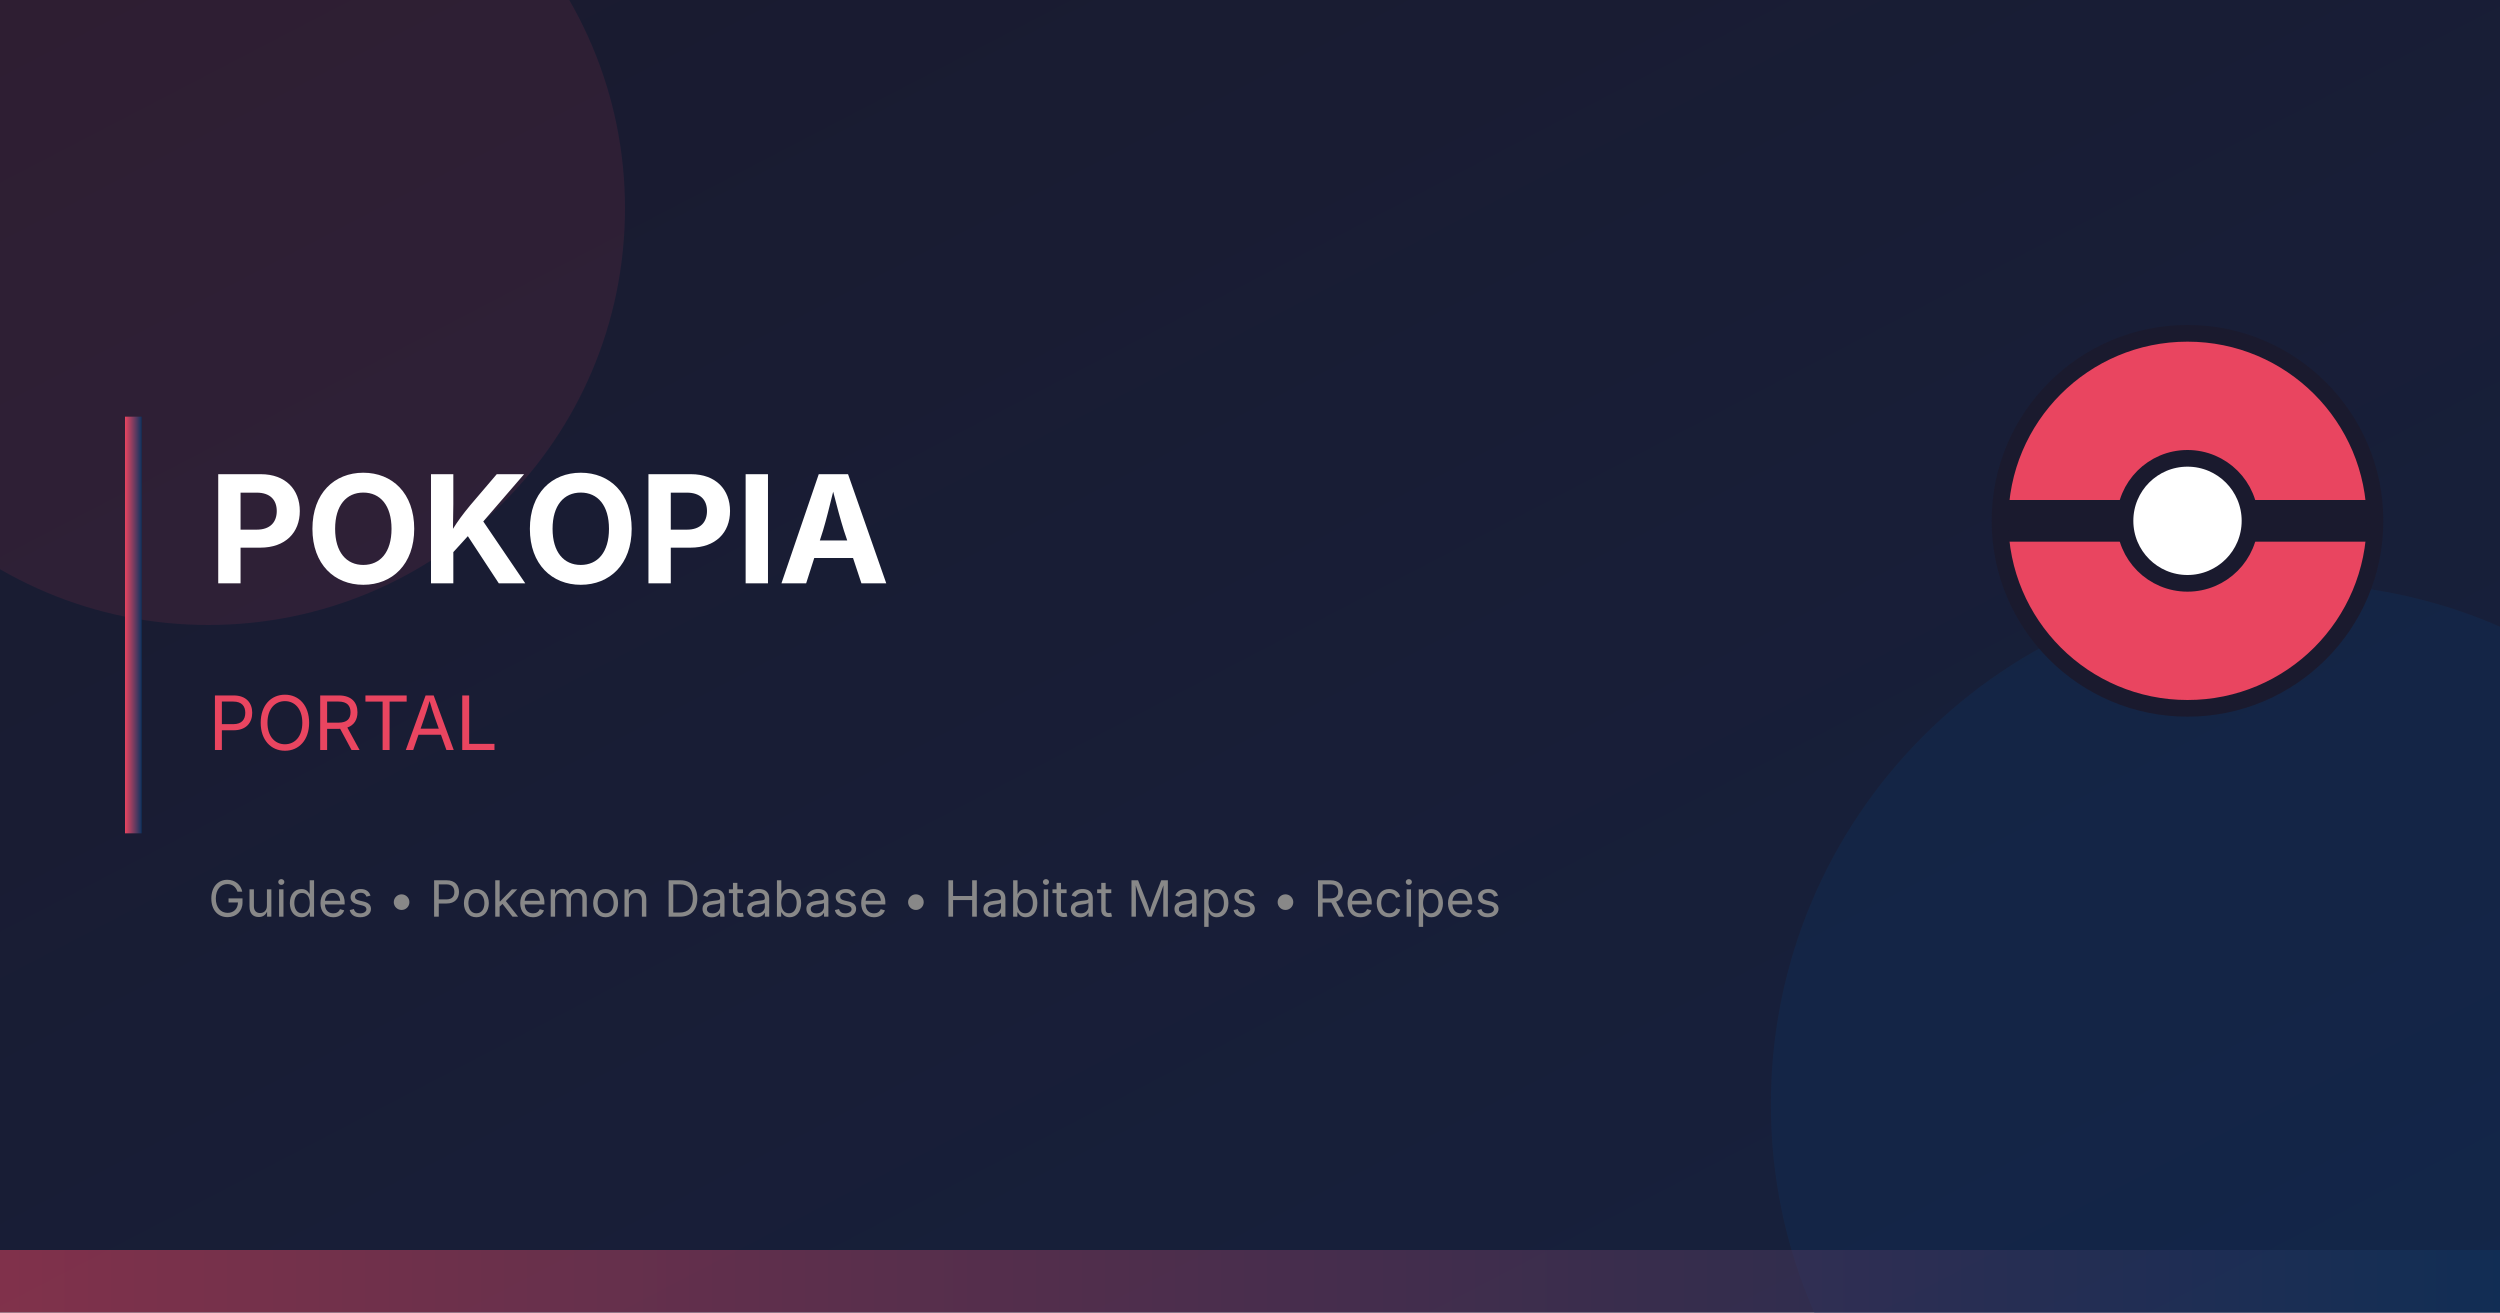
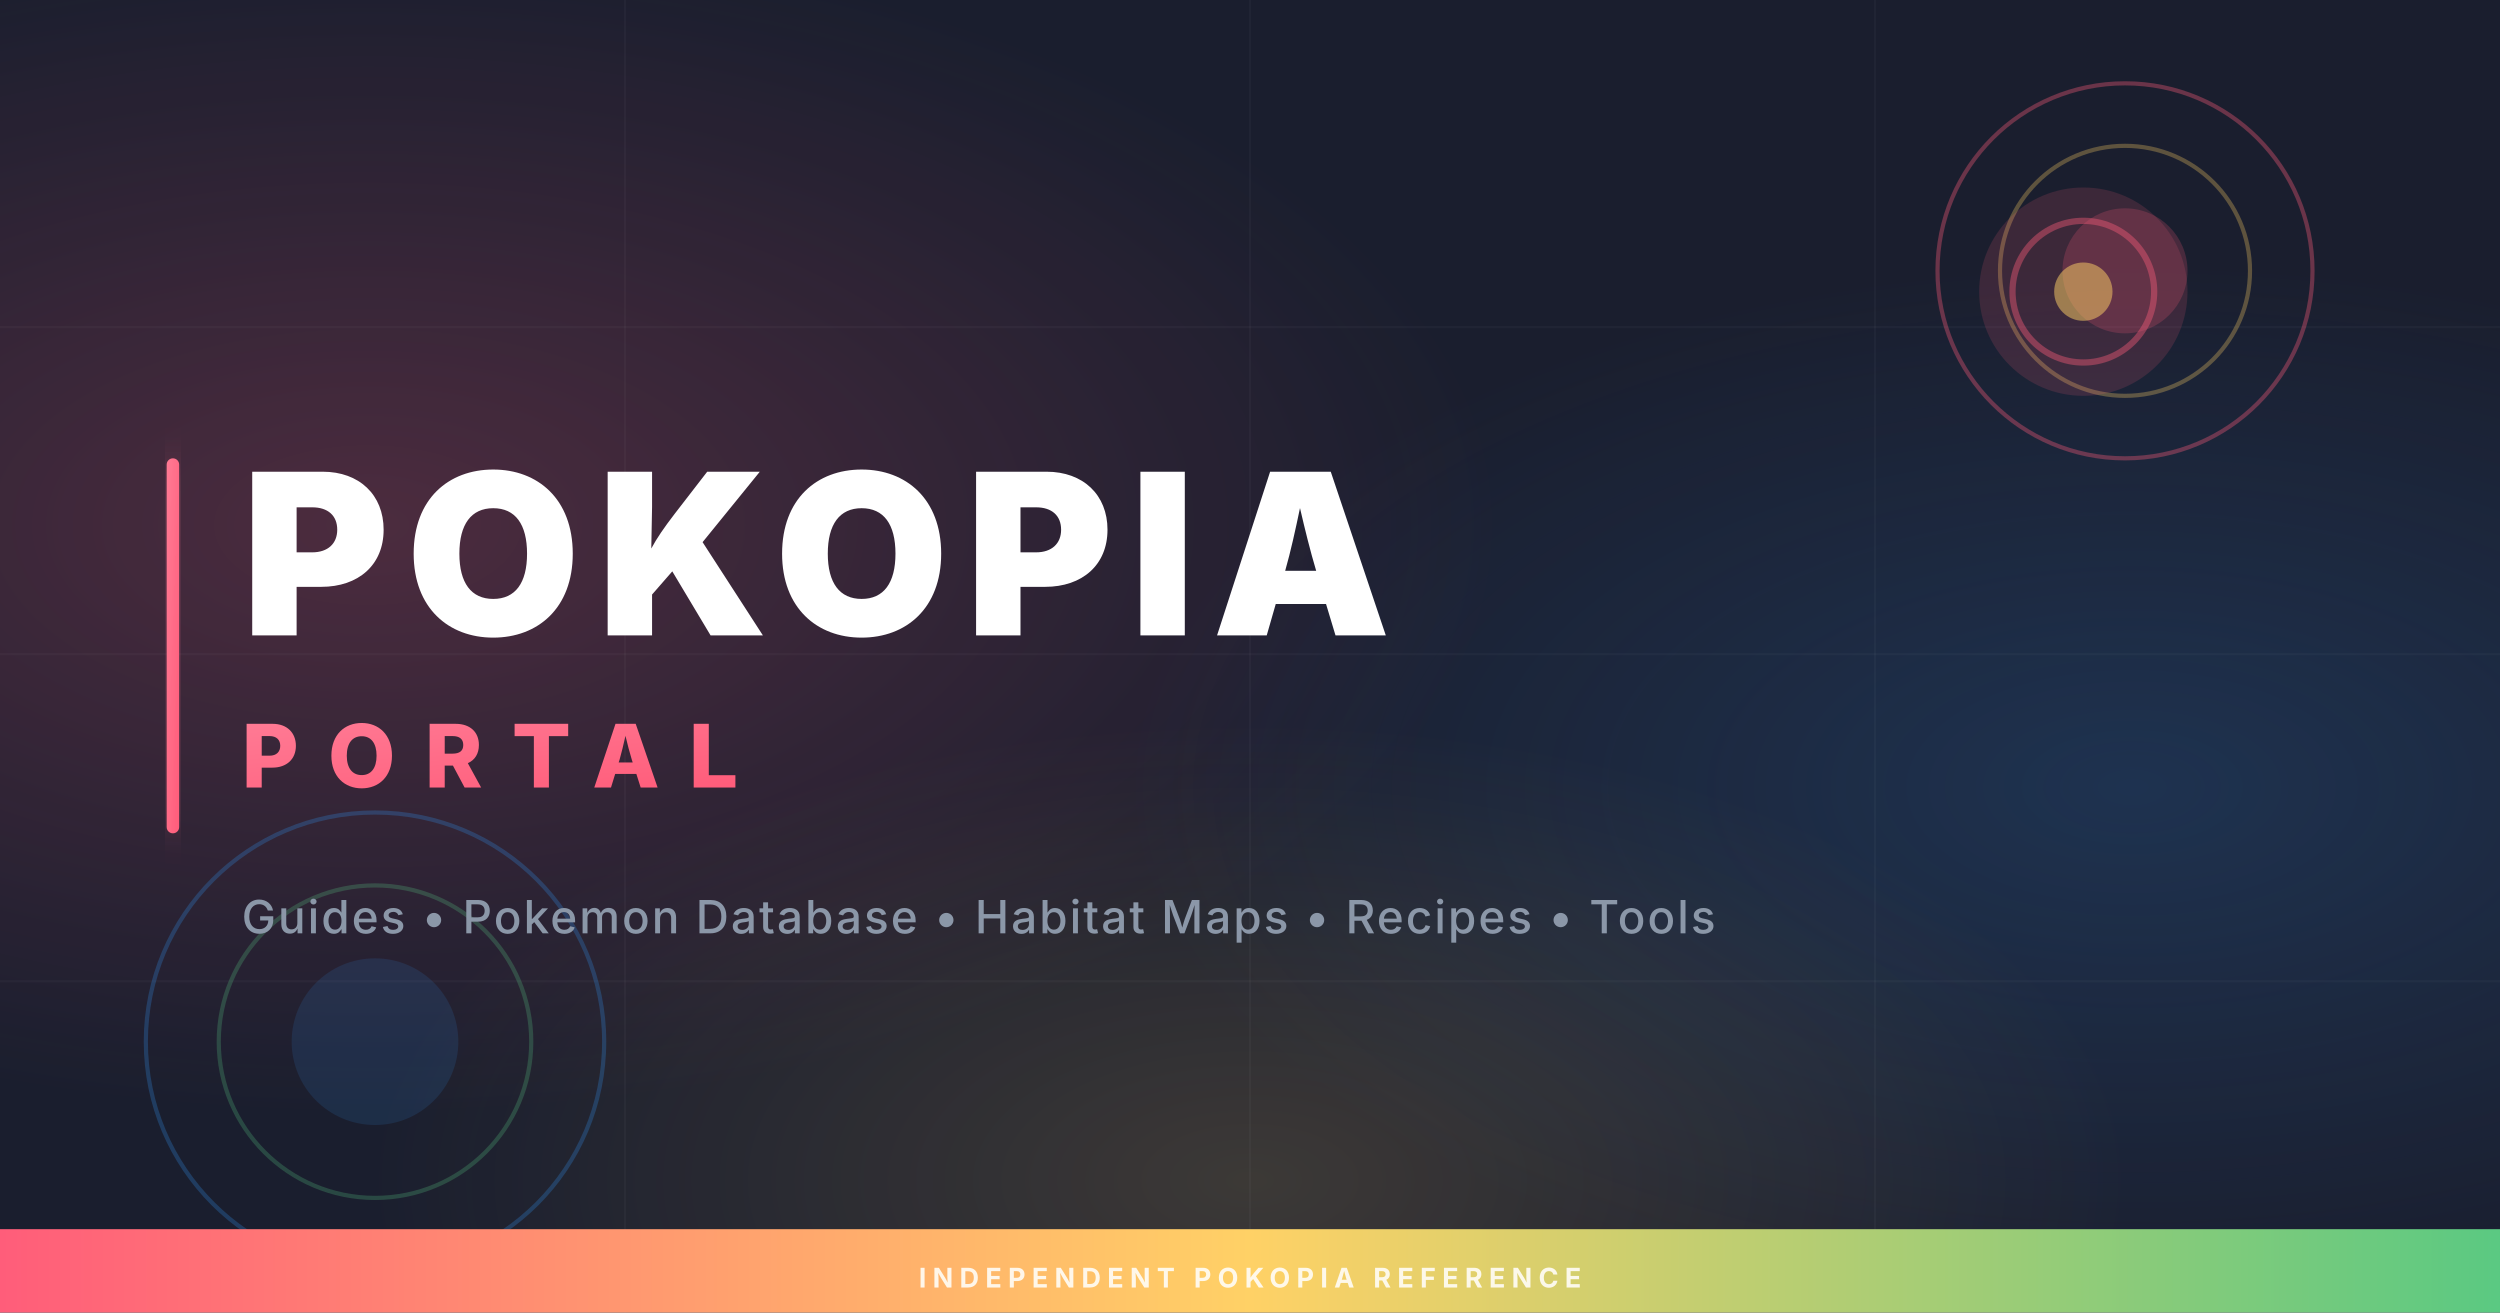
- <svg xmlns="http://www.w3.org/2000/svg" width="1200" height="630">
+ <svg xmlns="http://www.w3.org/2000/svg" width="1200" height="630" viewBox="0 0 1200 630">
  <defs>
-     <linearGradient id="bg" x1="0%" y1="0%" x2="100%" y2="100%">
-       <stop offset="0%" style="stop-color:#1a1a2e" />
-       <stop offset="100%" style="stop-color:#16213e" />
+     <radialGradient id="glow1" cx="15%" cy="40%" r="45%">
+       <stop offset="0%" stop-color="#ff5c7a" stop-opacity="0.22" />
+       <stop offset="100%" stop-color="#ff5c7a" stop-opacity="0" />
+     </radialGradient>
+     <radialGradient id="glow2" cx="85%" cy="60%" r="40%">
+       <stop offset="0%" stop-color="#2f84d8" stop-opacity="0.2" />
+       <stop offset="100%" stop-color="#2f84d8" stop-opacity="0" />
+     </radialGradient>
+     <radialGradient id="glow3" cx="50%" cy="90%" r="35%">
+       <stop offset="0%" stop-color="#ffd166" stop-opacity="0.15" />
+       <stop offset="100%" stop-color="#ffd166" stop-opacity="0" />
+     </radialGradient>
+     <linearGradient id="barGrad" x1="0%" y1="0%" x2="100%" y2="0%">
+       <stop offset="0%" stop-color="#ff5c7a" />
+       <stop offset="50%" stop-color="#ffd166" />
+       <stop offset="100%" stop-color="#59c982" />
    </linearGradient>
-     <linearGradient id="accent" x1="0%" y1="0%" x2="100%" y2="0%">
-       <stop offset="0%" style="stop-color:#e94560" />
-       <stop offset="100%" style="stop-color:#0f3460" />
+     <linearGradient id="wordGrad" x1="0%" y1="0%" x2="100%" y2="100%">
+       <stop offset="0%" stop-color="#ff7a94" />
+       <stop offset="100%" stop-color="#ff5c7a" />
    </linearGradient>
+     <filter id="softGlow" x="-10%" y="-10%" width="120%" height="120%">
+       <feGaussianBlur stdDeviation="8" result="blur" />
+       <feMerge>
+         <feMergeNode in="blur" />
+         <feMergeNode in="SourceGraphic" />
+       </feMerge>
+     </filter>
  </defs>
-   <rect width="1200" height="630" fill="url(#bg)" />
-   <circle cx="100" cy="100" r="200" fill="#e94560" opacity="0.1" />
-   <circle cx="1100" cy="530" r="250" fill="#0f3460" opacity="0.3" />
-   <rect x="60" y="200" width="8" height="200" fill="url(#accent)" />
-   <text x="100" y="280" font-family="system-ui, -apple-system, sans-serif" font-size="72" font-weight="bold" fill="#ffffff">
-     POKOPIA
-   </text>
-   <text x="100" y="360" font-family="system-ui, -apple-system, sans-serif" font-size="36" fill="#e94560">
-     PORTAL
-   </text>
-   <text x="100" y="440" font-family="system-ui, -apple-system, sans-serif" font-size="24" fill="#888888">
-     Guides • Pokemon Database • Habitat Maps • Recipes
-   </text>
-   <rect x="0" y="600" width="1200" height="30" fill="url(#accent)" opacity="0.5" />
-   <g transform="translate(950, 150)">
-     <circle cx="100" cy="100" r="90" fill="#e94560" />
-     <rect x="10" y="90" width="180" height="20" fill="#1a1a2e" />
-     <circle cx="100" cy="100" r="90" fill="none" stroke="#1a1a2e" stroke-width="8" />
-     <circle cx="100" cy="100" r="30" fill="#ffffff" stroke="#1a1a2e" stroke-width="8" />
+   <rect width="1200" height="630" fill="#1a1e2e" />
+   <rect width="1200" height="630" fill="url(#glow1)" />
+   <rect width="1200" height="630" fill="url(#glow2)" />
+   <rect width="1200" height="630" fill="url(#glow3)" />
+   <line x1="0" y1="157" x2="1200" y2="157" stroke="#ffffff" stroke-opacity="0.03" stroke-width="1" />
+   <line x1="0" y1="314" x2="1200" y2="314" stroke="#ffffff" stroke-opacity="0.03" stroke-width="1" />
+   <line x1="0" y1="471" x2="1200" y2="471" stroke="#ffffff" stroke-opacity="0.03" stroke-width="1" />
+   <line x1="300" y1="0" x2="300" y2="630" stroke="#ffffff" stroke-opacity="0.03" stroke-width="1" />
+   <line x1="600" y1="0" x2="600" y2="630" stroke="#ffffff" stroke-opacity="0.03" stroke-width="1" />
+   <line x1="900" y1="0" x2="900" y2="630" stroke="#ffffff" stroke-opacity="0.03" stroke-width="1" />
+   <circle cx="1020" cy="130" r="90" fill="none" stroke="#ff5c7a" stroke-width="2" opacity="0.35" />
+   <circle cx="1020" cy="130" r="60" fill="none" stroke="#ffd166" stroke-width="2" opacity="0.3" />
+   <circle cx="1020" cy="130" r="30" fill="#ff5c7a" opacity="0.2" />
+   <circle cx="180" cy="500" r="110" fill="none" stroke="#2f84d8" stroke-width="2" opacity="0.3" />
+   <circle cx="180" cy="500" r="75" fill="none" stroke="#59c982" stroke-width="2" opacity="0.25" />
+   <circle cx="180" cy="500" r="40" fill="#2f84d8" opacity="0.15" />
+   <rect x="80" y="220" width="6" height="180" rx="3" fill="url(#wordGrad)" filter="url(#softGlow)" />
+   <text x="116" y="305" font-family="system-ui, -apple-system, BlinkMacSystemFont, sans-serif" font-size="108" font-weight="900" fill="#ffffff" letter-spacing="8">POKOPIA</text>
+   <text x="116" y="378" font-family="system-ui, -apple-system, BlinkMacSystemFont, sans-serif" font-size="42" font-weight="800" fill="url(#wordGrad)" letter-spacing="14">PORTAL</text>
+   <text x="116" y="448" font-family="system-ui, -apple-system, BlinkMacSystemFont, sans-serif" font-size="22" font-weight="500" fill="#8b97a8" letter-spacing="1">Guides • Pokemon Database • Habitat Maps • Recipes • Tools</text>
+   <rect x="0" y="590" width="1200" height="40" fill="url(#barGrad)" />
+   <text x="600" y="618" text-anchor="middle" font-family="system-ui, -apple-system, sans-serif" font-size="13" font-weight="700" fill="#fffdf7" letter-spacing="3" opacity="0.9">INDEPENDENT POKOPIA REFERENCE</text>
+   <g transform="translate(940, 80)">
+     <circle cx="60" cy="60" r="50" fill="#ff5c7a" opacity="0.15" />
+     <circle cx="60" cy="60" r="34" fill="none" stroke="#ff5c7a" stroke-width="3" opacity="0.4" />
+     <circle cx="60" cy="60" r="14" fill="#ffd166" opacity="0.5" />
  </g>
</svg>
